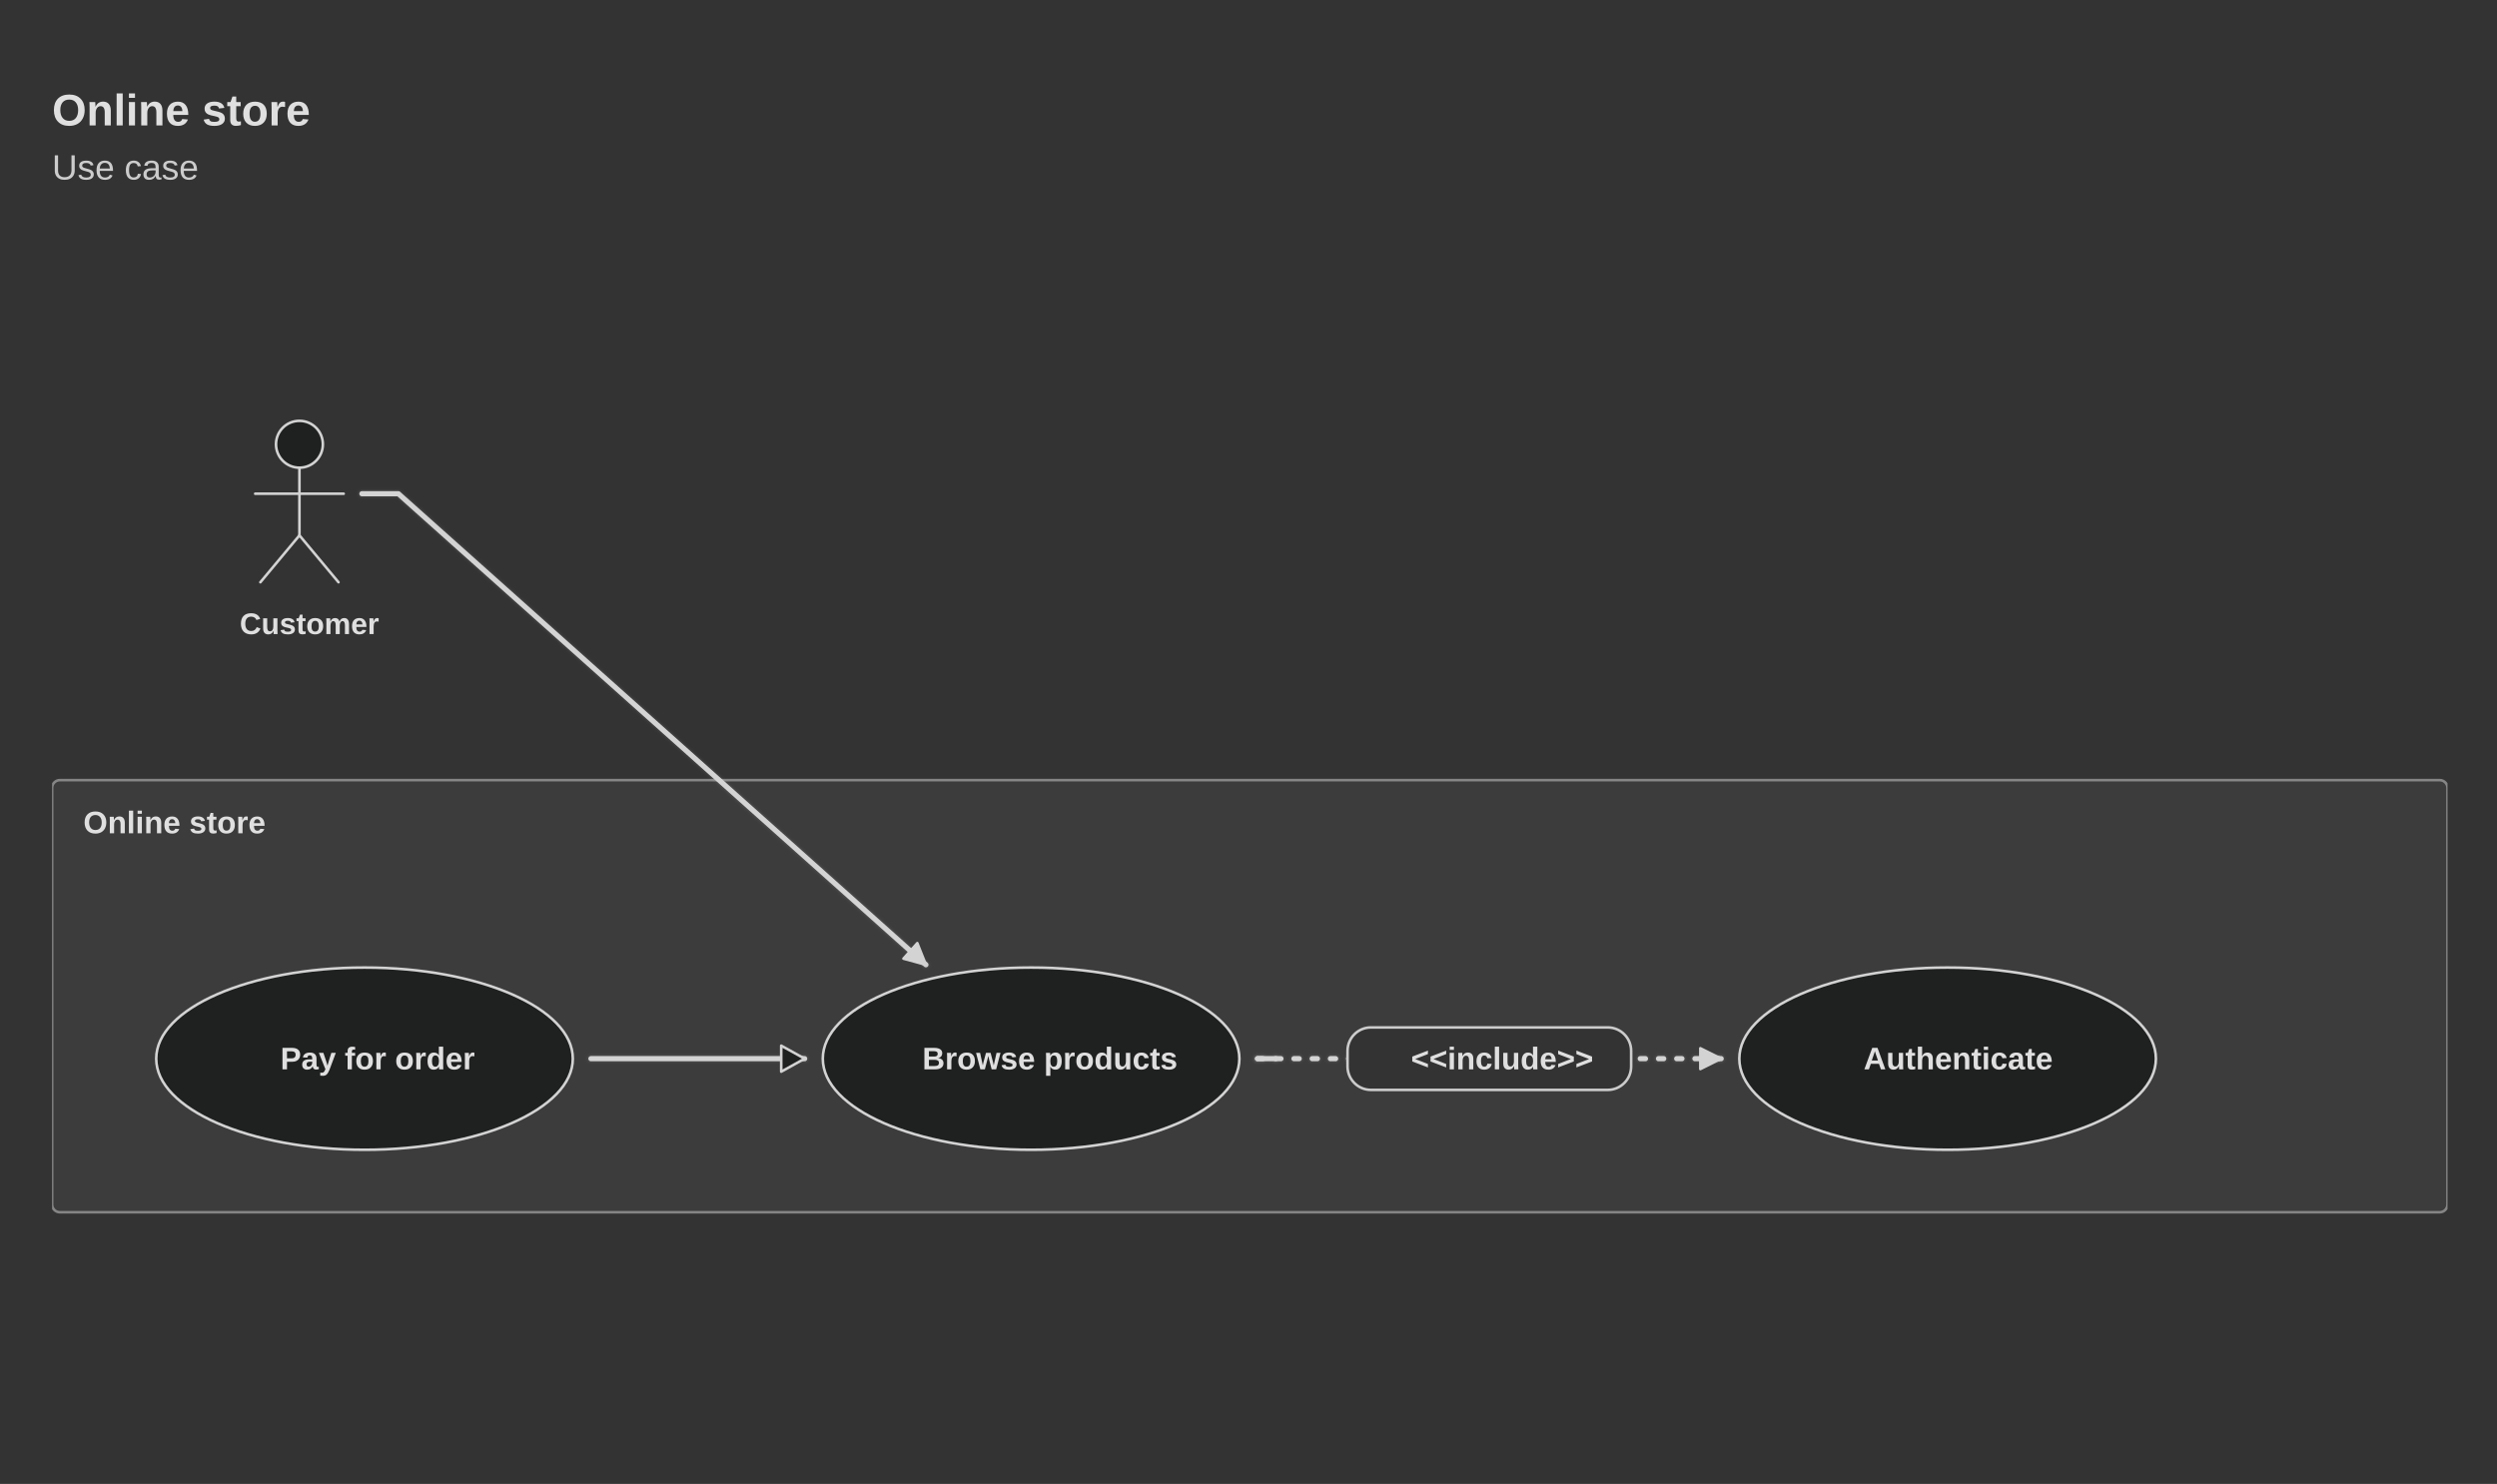
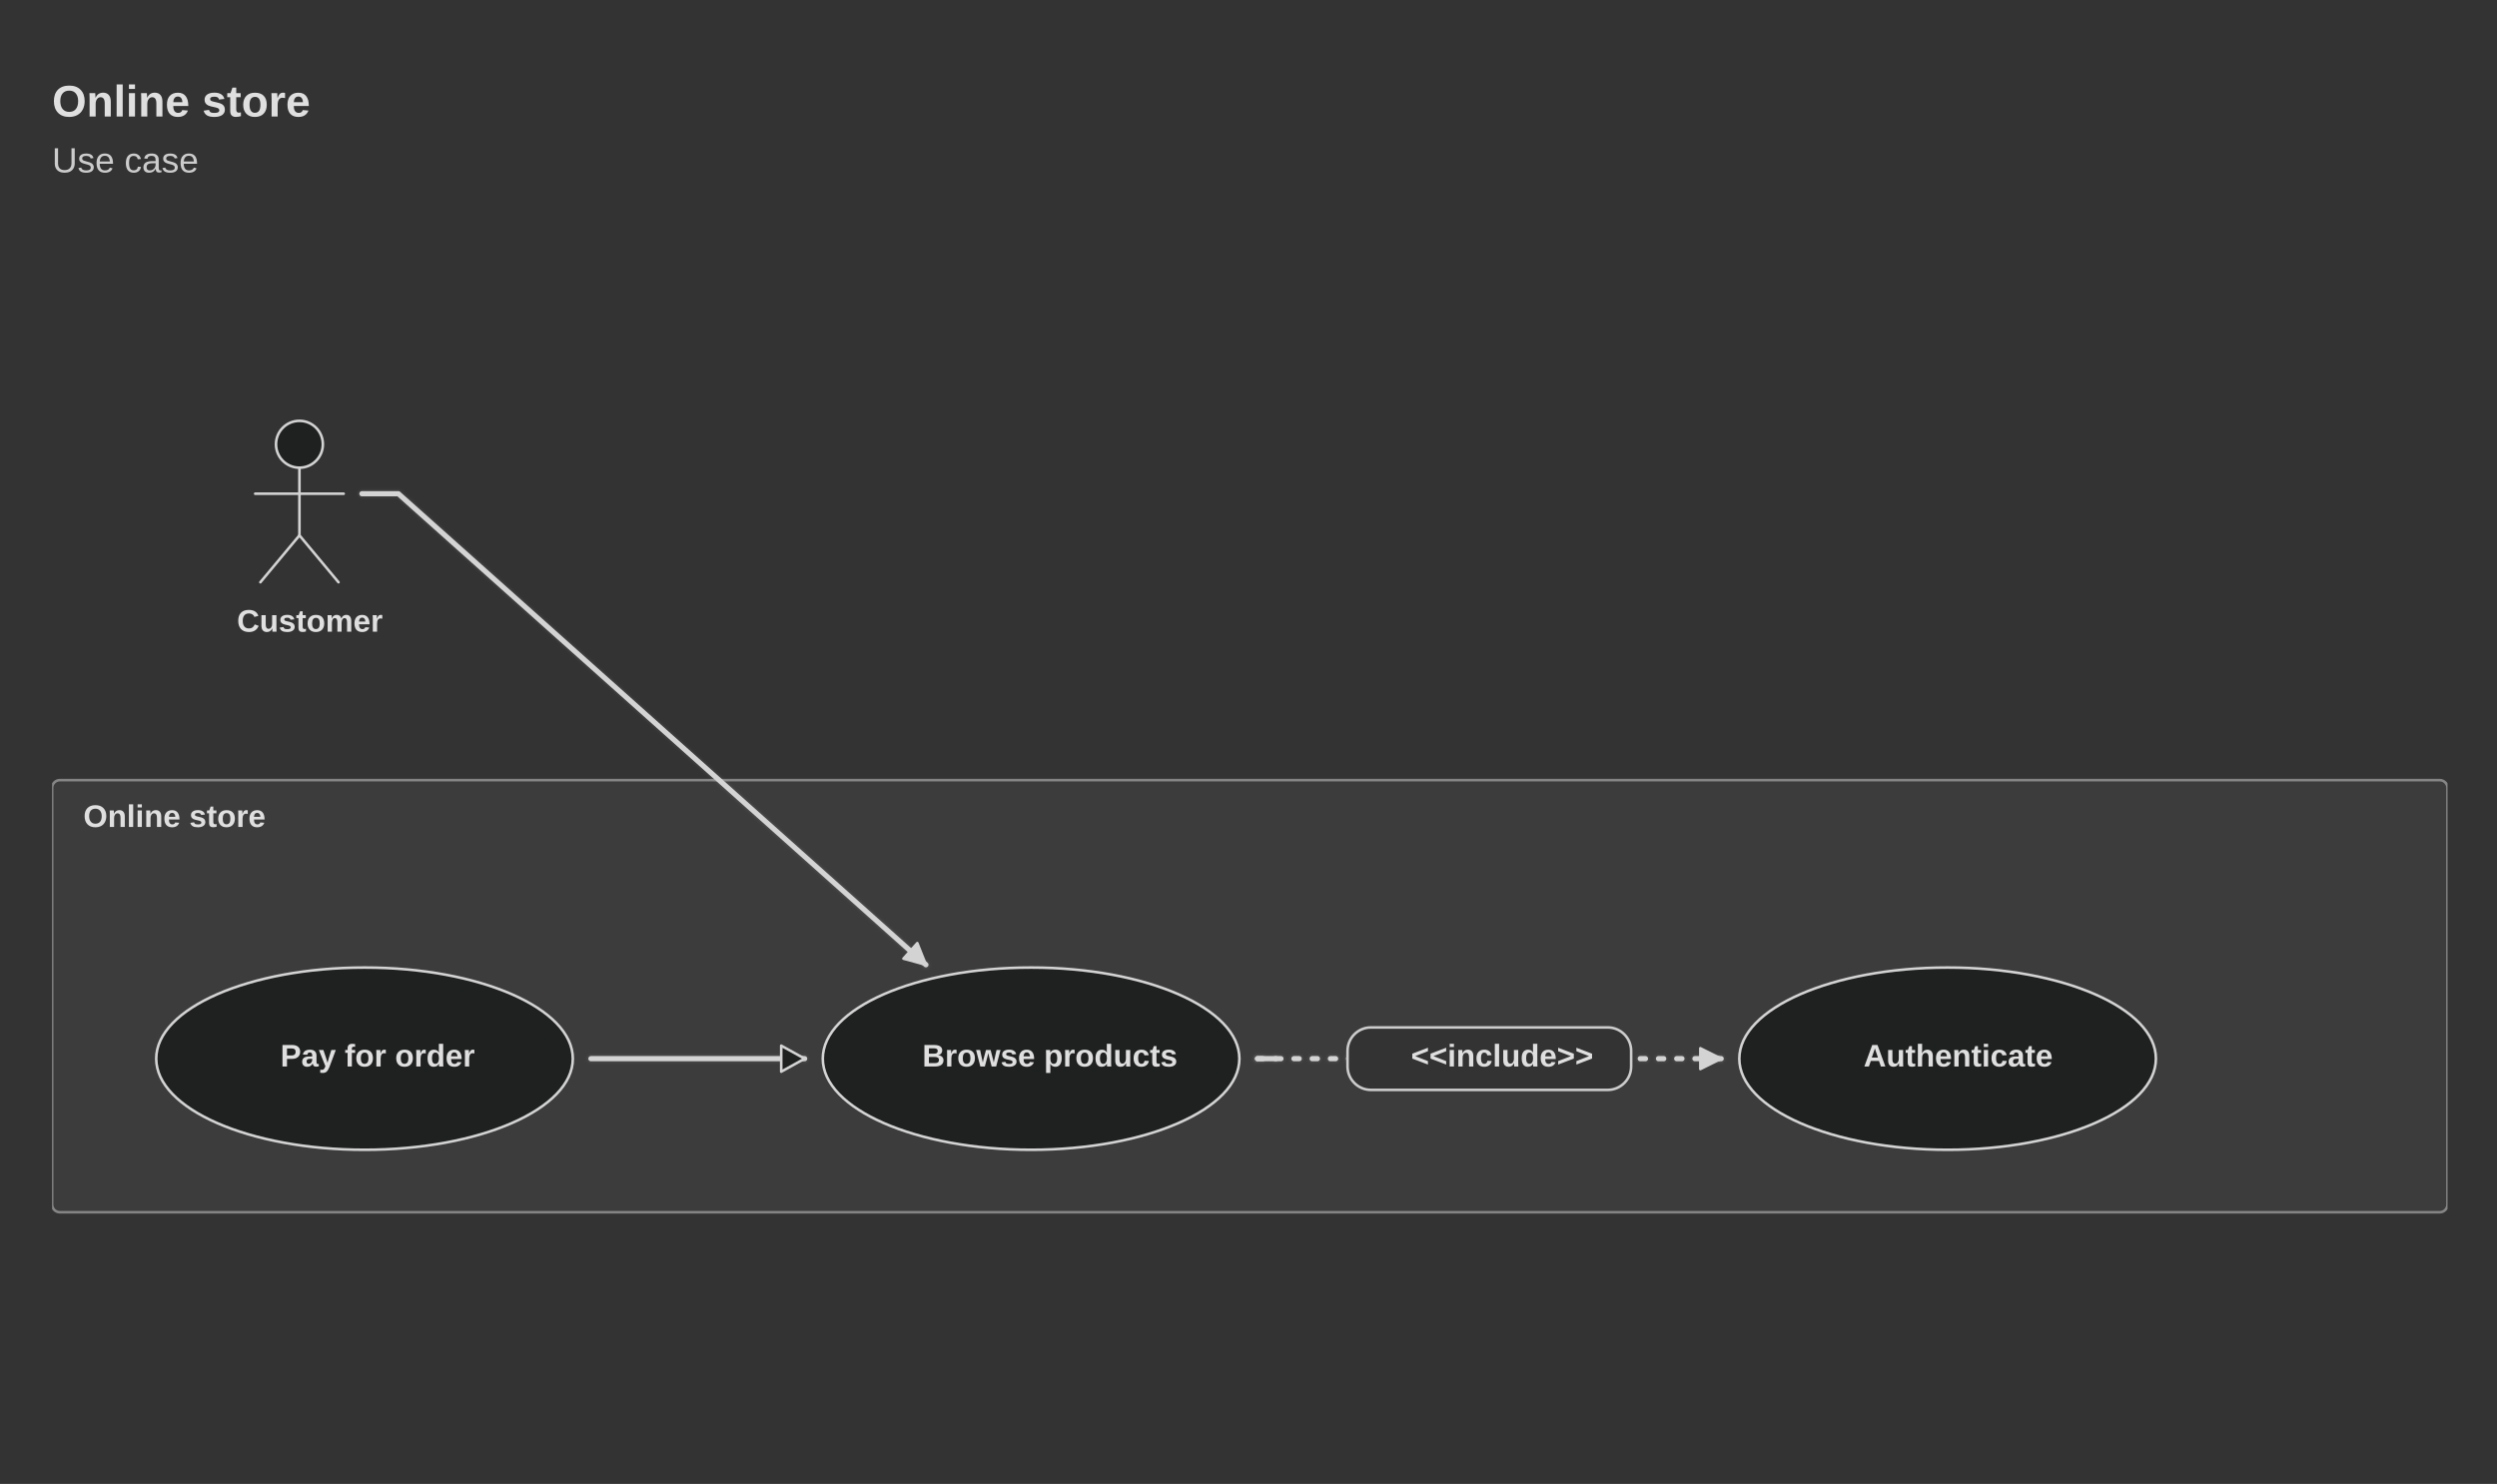
<svg xmlns="http://www.w3.org/2000/svg" width="959" height="570" viewBox="12 0 959 570" stroke-linecap="round" stroke-linejoin="round" style="max-width:100%;height:auto;display:block" role="img" aria-label="Online store" aria-labelledby="cfx-mm-usecase-d-title" aria-describedby="cfx-mm-usecase-d-description">
  <defs>
    <clipPath id="cfx-mm-usecase-d-clip-1" clipPathUnits="userSpaceOnUse">
      <rect x="32" y="32" width="920" height="506" />
    </clipPath>
    <clipPath id="cfx-mm-usecase-d-clip-10" clipPathUnits="userSpaceOnUse">
      <rect x="32" y="83.65" width="920" height="454.35" />
    </clipPath>
  </defs>
  <rect x="0" y="0" width="984" height="570" rx="0" data-cfx-role="background" fill="#333333" stroke="none" stroke-width="1" />
  <g clip-path="url(#cfx-mm-usecase-d-clip-1)">
    <g data-cfx-role="frame-heading-source" data-cfx-authored-font-request="Calibri, Carlito, Segoe UI, Arial, system-ui, sans-serif|700|normal|17|">
      <g data-cfx-role="frame-heading">
-         <text x="32" y="48.187" font-family="Calibri, Carlito, Segoe UI, Arial, system-ui, sans-serif" font-size="17" font-weight="700" font-style="normal" fill="#E0DFDF" xml:space="preserve" style="white-space:pre;font-language-override:normal;font-palette:normal">Online store</text>
+         <text x="32" y="44.75" font-family="Calibri, Carlito, Segoe UI, Arial, system-ui, sans-serif" font-size="17" font-weight="700" font-style="normal" fill="#E0DFDF" xml:space="preserve" style="white-space:pre;font-language-override:normal;font-palette:normal">Online store</text>
      </g>
    </g>
    <g data-cfx-role="frame-heading-source" data-cfx-authored-font-request="Calibri, Carlito, Segoe UI, Arial, system-ui, sans-serif|400|normal|13.5|">
      <g data-cfx-role="frame-heading">
-         <text x="32" y="68.954" font-family="Calibri, Carlito, Segoe UI, Arial, system-ui, sans-serif" font-size="13.5" font-weight="400" font-style="normal" fill="#CCCCCC" xml:space="preserve" style="white-space:pre;font-language-override:normal;font-palette:normal">Use case</text>
+         <text x="32" y="66.225" font-family="Calibri, Carlito, Segoe UI, Arial, system-ui, sans-serif" font-size="13.5" font-weight="400" font-style="normal" fill="#CCCCCC" xml:space="preserve" style="white-space:pre;font-language-override:normal;font-palette:normal">Use case</text>
      </g>
    </g>
  </g>
  <g id="cfx-mm-usecase-d-node-9" data-cfx-source-id="mermaid-flowchart" data-cfx-role="topology" class="cfx-topology" data-canvas-surface-style="Plain" data-cfx-active-scenario="" data-cfx-map-background-style="Dots" data-cfx-projection="" data-cfx-scenario-count="0" data-cfx-scenario-ids="" data-cfx-scenarios="[]" data-cfx-viewport="" data-chart-id="mermaid-flowchart" data-fit-content-to-viewport="false" data-header-style="Standard" data-layout-direction="LeftToRight" data-layout-mode="Swimlane" data-node-surface-style="Card" data-visual-style="Default">
    <g clip-path="url(#cfx-mm-usecase-d-clip-10)">
      <g id="cfx-mm-usecase-d-node-11" data-cfx-source-id="Store" data-cfx-role="topology-group" class="cfx-topology__group cfx-mermaid-subgraph" data-cfx-meta-mermaid-direction="None" data-cfx-meta-mermaid-id="Store" data-cfx-meta-mermaid-nodes="Browse,Pay,Authenticate" data-cfx-meta-mermaid-order="0" data-cfx-meta-mermaid-source-line="7" data-cfx-meta-mermaid-title="Online store" data-cfx-selected="false" data-cfx-status="Unknown" data-group-applied-layout-policy="Auto" data-group-color="" data-group-id="Store" data-group-label="Online store" data-group-layout-direction="" data-group-layout-policy="Auto" data-group-symbol="" data-parent-group-id="" data-scenario-ids="" data-scenario-step-indices="">
        <rect x="32" y="299.65" width="920" height="166" rx="3" data-cfx-role="topology-group-surface" fill="rgba(211,211,211,0.059)" stroke="rgba(211,211,211,0.502)" stroke-width="1" />
        <g data-cfx-role="topology-group-label">
-           <text x="44" y="320.076" font-family="Calibri, Carlito, Segoe UI, Arial, system-ui, sans-serif" font-size="12" font-weight="600" font-style="normal" fill="#E0DFDF" xml:space="preserve" style="white-space:pre;font-language-override:normal;font-palette:normal">Online store</text>
+           <text x="44" y="317.65" font-family="Calibri, Carlito, Segoe UI, Arial, system-ui, sans-serif" font-size="12" font-weight="600" font-style="normal" fill="#E0DFDF" xml:space="preserve" style="white-space:pre;font-language-override:normal;font-palette:normal">Online store</text>
        </g>
      </g>
      <g id="cfx-mm-usecase-d-node-15" data-cfx-source-id="mermaid-edge-0" data-cfx-role="topology-edge" class="cfx-topology__edge" data-cfx-meta-mermaid-operator="--&gt;" data-cfx-meta-mermaid-order="0" data-cfx-meta-mermaid-source="Customer" data-cfx-meta-mermaid-source-column="1" data-cfx-meta-mermaid-source-line="12" data-cfx-meta-mermaid-target="Browse" data-cfx-selected="false" data-cfx-status="Unknown" data-direction="Forward" data-edge-color="" data-edge-dash-pattern="" data-edge-emphasis="Normal" data-edge-id="mermaid-edge-0" data-edge-kind="Dependency" data-edge-label="" data-edge-layout-inference="none" data-edge-line-style="Solid" data-edge-minimum-rank-span="1" data-edge-muted="false" data-edge-render-order="0" data-edge-routing-priority="0" data-edge-secondary-label="" data-edge-tertiary-label="" data-label-offset-x="0" data-label-offset-y="0" data-route-candidate-count="1" data-route-corridor="default" data-route-curve="Straight" data-route-end-x="367.6030178665661" data-route-end-y="370.5753287121187" data-route-fallback-reason="not-obstacle-aware" data-route-label-obstacle-hits="0" data-route-lane="0" data-route-obstacle-count="4" data-route-obstacle-hits="0" data-route-offset="0" data-route-overlap-score="0" data-route-segment-count="2" data-route-start-x="151" data-route-start-y="189.65" data-route-strategy="Straight" data-scenario-ids="" data-scenario-step-indices="" data-source-group-id="" data-source-label="" data-source-marker="None" data-source-node-id="Customer" data-source-port="Auto" data-source-port-id="" data-target-group-id="Store" data-target-label="" data-target-marker="Arrow" data-target-node-id="Browse" data-target-port="Auto" data-target-port-id="" data-waypoint-count="0">
        <path d="M 151 189.65 L 165 189.65 L 367.603 370.575" data-cfx-role="topology-edge-line-ambient-halo" fill="none" stroke="rgba(211,211,211,0.016)" stroke-width="4.4" />
        <path d="M 151 189.65 L 165 189.65 L 367.603 370.575" data-cfx-role="topology-edge-line-halo" fill="none" stroke="rgba(211,211,211,0.055)" stroke-width="3.2" />
        <path d="M 151 189.65 L 165 189.65 L 367.603 370.575" data-cfx-role="topology-edge-line" fill="none" stroke="#D3D3D3" stroke-width="2" />
        <path d="M 151 189.65 L 165 189.65 L 367.603 370.575" data-cfx-role="topology-edge-line-highlight" fill="none" stroke="rgba(255,255,255,0.035)" stroke-width="1" />
        <path d="M 367.603 370.575 L 364.3 362.263 L 358.972 368.23 Z" data-cfx-role="topology-marker" fill="#D3D3D3" stroke="#D3D3D3" stroke-width="1" fill-rule="evenodd" />
      </g>
      <g id="cfx-mm-usecase-d-node-22" data-cfx-source-id="mermaid-edge-1" data-cfx-role="topology-edge" class="cfx-topology__edge" data-cfx-meta-mermaid-label="&lt;&lt;include&gt;&gt;" data-cfx-meta-mermaid-operator="-.-&gt;" data-cfx-meta-mermaid-order="1" data-cfx-meta-mermaid-source="Browse" data-cfx-meta-mermaid-source-column="1" data-cfx-meta-mermaid-source-line="13" data-cfx-meta-mermaid-target="Authenticate" data-cfx-selected="false" data-cfx-status="Unknown" data-direction="Forward" data-edge-color="" data-edge-dash-pattern="" data-edge-emphasis="Normal" data-edge-id="mermaid-edge-1" data-edge-kind="Dependency" data-edge-label="&lt;&lt;include&gt;&gt;" data-edge-layout-inference="none" data-edge-line-style="Dotted" data-edge-minimum-rank-span="2" data-edge-muted="false" data-edge-render-order="1" data-edge-routing-priority="0" data-edge-secondary-label="" data-edge-tertiary-label="" data-label-offset-x="0" data-label-offset-y="0" data-route-candidate-count="1" data-route-corridor="default" data-route-curve="Straight" data-route-end-x="673.032335485727" data-route-end-y="406.65" data-route-fallback-reason="not-obstacle-aware" data-route-label-obstacle-hits="0" data-route-lane="0" data-route-obstacle-count="3" data-route-obstacle-hits="0" data-route-offset="0" data-route-overlap-score="0" data-route-segment-count="1" data-route-start-x="494.9576645142732" data-route-start-y="406.65" data-route-strategy="Straight" data-scenario-ids="" data-scenario-step-indices="" data-source-group-id="Store" data-source-label="" data-source-marker="None" data-source-node-id="Browse" data-source-port="Auto" data-source-port-id="" data-target-group-id="Store" data-target-label="" data-target-marker="Arrow" data-target-node-id="Authenticate" data-target-port="Auto" data-target-port-id="" data-waypoint-count="0">
        <path d="M 494.958 406.65 L 673.032 406.65" data-cfx-role="topology-edge-line-ambient-halo" fill="none" stroke="rgba(211,211,211,0.016)" stroke-width="4.4" stroke-dasharray="2 5" />
        <path d="M 494.958 406.65 L 673.032 406.65" data-cfx-role="topology-edge-line-halo" fill="none" stroke="rgba(211,211,211,0.055)" stroke-width="3.2" stroke-dasharray="2 5" />
        <path d="M 494.958 406.65 L 673.032 406.65" data-cfx-role="topology-edge-line" fill="none" stroke="#D3D3D3" stroke-width="2" stroke-dasharray="2 5" />
        <path d="M 494.958 406.65 L 673.032 406.65" data-cfx-role="topology-edge-line-highlight" fill="none" stroke="rgba(255,255,255,0.035)" stroke-width="1" stroke-dasharray="2 5" />
        <path d="M 494.958 406.65 L 501.958 406.65" data-cfx-role="topology-edge-endpoint-connector" fill="none" stroke="rgba(211,211,211,0.016)" stroke-width="4.4" />
        <path d="M 494.958 406.65 L 501.958 406.65" data-cfx-role="topology-edge-endpoint-connector" fill="none" stroke="rgba(211,211,211,0.055)" stroke-width="3.2" />
        <path d="M 494.958 406.65 L 501.958 406.65" data-cfx-role="topology-edge-endpoint-connector" fill="none" stroke="#D3D3D3" stroke-width="2" />
        <path d="M 494.958 406.65 L 501.958 406.65" data-cfx-role="topology-edge-endpoint-connector" fill="none" stroke="rgba(255,255,255,0.035)" stroke-width="1" />
        <path d="M 673.032 406.65 L 666.032 406.65" data-cfx-role="topology-edge-endpoint-connector" fill="none" stroke="rgba(211,211,211,0.016)" stroke-width="4.4" />
        <path d="M 673.032 406.65 L 666.032 406.65" data-cfx-role="topology-edge-endpoint-connector" fill="none" stroke="rgba(211,211,211,0.055)" stroke-width="3.2" />
        <path d="M 673.032 406.65 L 666.032 406.65" data-cfx-role="topology-edge-endpoint-connector" fill="none" stroke="#D3D3D3" stroke-width="2" />
        <path d="M 673.032 406.65 L 666.032 406.65" data-cfx-role="topology-edge-endpoint-connector" fill="none" stroke="rgba(255,255,255,0.035)" stroke-width="1" />
        <path d="M 673.032 406.65 L 665.032 402.65 L 665.032 410.65 Z" data-cfx-role="topology-marker" fill="#D3D3D3" stroke="#D3D3D3" stroke-width="1" fill-rule="evenodd" />
      </g>
      <g id="cfx-mm-usecase-d-node-37" data-cfx-source-id="mermaid-edge-2" data-cfx-role="topology-edge" class="cfx-topology__edge" data-cfx-meta-mermaid-operator="--|&gt;" data-cfx-meta-mermaid-order="2" data-cfx-meta-mermaid-source="Pay" data-cfx-meta-mermaid-source-column="1" data-cfx-meta-mermaid-source-line="14" data-cfx-meta-mermaid-target="Browse" data-cfx-selected="false" data-cfx-status="Unknown" data-direction="Forward" data-edge-color="" data-edge-dash-pattern="" data-edge-emphasis="Normal" data-edge-id="mermaid-edge-2" data-edge-kind="Dependency" data-edge-label="" data-edge-layout-inference="none" data-edge-line-style="Solid" data-edge-minimum-rank-span="1" data-edge-muted="false" data-edge-render-order="2" data-edge-routing-priority="0" data-edge-secondary-label="" data-edge-tertiary-label="" data-label-offset-x="0" data-label-offset-y="0" data-route-candidate-count="1" data-route-corridor="default" data-route-curve="Straight" data-route-end-x="321.03233548572706" data-route-end-y="406.65" data-route-fallback-reason="not-obstacle-aware" data-route-label-obstacle-hits="0" data-route-lane="0" data-route-obstacle-count="4" data-route-obstacle-hits="0" data-route-offset="0" data-route-overlap-score="0" data-route-segment-count="1" data-route-start-x="238.95766451427318" data-route-start-y="406.65" data-route-strategy="Straight" data-scenario-ids="" data-scenario-step-indices="" data-source-group-id="Store" data-source-label="" data-source-marker="None" data-source-node-id="Pay" data-source-port="Auto" data-source-port-id="" data-target-group-id="Store" data-target-label="" data-target-marker="OpenTriangle" data-target-node-id="Browse" data-target-port="Auto" data-target-port-id="" data-waypoint-count="0">
        <path d="M 238.958 406.65 L 321.032 406.65" data-cfx-role="topology-edge-line-ambient-halo" fill="none" stroke="rgba(211,211,211,0.016)" stroke-width="4.4" />
        <path d="M 238.958 406.65 L 321.032 406.65" data-cfx-role="topology-edge-line-halo" fill="none" stroke="rgba(211,211,211,0.055)" stroke-width="3.2" />
        <path d="M 238.958 406.65 L 321.032 406.65" data-cfx-role="topology-edge-line" fill="none" stroke="#D3D3D3" stroke-width="2" />
        <path d="M 238.958 406.65 L 321.032 406.65" data-cfx-role="topology-edge-line-highlight" fill="none" stroke="rgba(255,255,255,0.035)" stroke-width="1" />
        <path d="M 321.032 406.65 L 312.032 401.65 L 312.032 411.65 Z" data-cfx-role="topology-marker" fill="#1F2020" stroke="#D3D3D3" stroke-width="1" fill-rule="evenodd" />
      </g>
      <g id="cfx-mm-usecase-d-node-44" data-cfx-source-id="mermaid-edge-1-label" data-cfx-role="topology-edge-label" class="cfx-topology__edge-label" data-cfx-status="Unknown" data-edge-id="mermaid-edge-1" data-edge-label-render-order="1" data-edge-render-order="1" data-label-anchor-node-id="" data-label-anchor-override="false" data-label-anchor-x="583.9950000000001" data-label-anchor-y="406.65" data-label-clearance="false" data-label-height="24" data-label-leader="false" data-label-line-count="1" data-label-width="108.91636363636363" data-label-x="583.9950000000001" data-label-y="406.65">
        <rect x="529.537" y="394.65" width="108.916" height="24" rx="9" data-cfx-role="topology-edge-label-surface" fill="#333333" stroke="#CCCCCC" stroke-width="1" />
        <g data-cfx-role="topology-edge-label-text">
-           <text x="553.904" y="410.752" font-family="Calibri, Carlito, Segoe UI, Arial, system-ui, sans-serif" font-size="12" font-weight="600" font-style="normal" fill="#E0DFDF" xml:space="preserve" style="white-space:pre;font-language-override:normal;font-palette:normal">&lt;&lt;include&gt;&gt;</text>
+           <text x="553.904" y="409.65" font-family="Calibri, Carlito, Segoe UI, Arial, system-ui, sans-serif" font-size="12" font-weight="600" font-style="normal" fill="#E0DFDF" xml:space="preserve" style="white-space:pre;font-language-override:normal;font-palette:normal">&lt;&lt;include&gt;&gt;</text>
        </g>
      </g>
      <g id="cfx-mm-usecase-d-node-48" data-cfx-source-id="Customer" data-cfx-role="topology-node" class="cfx-topology__node cfx-mermaid-node cfx-mermaid-shape-actor" data-cfx-meta-layer="0" data-cfx-meta-layout-rankhintsapplied="true" data-cfx-meta-mermaid-id="Customer" data-cfx-meta-mermaid-label="Customer" data-cfx-meta-mermaid-layer="0" data-cfx-meta-mermaid-order="0" data-cfx-meta-mermaid-shape="Actor" data-cfx-meta-mermaid-shapetoken="actor" data-cfx-meta-mermaid-source-column="7" data-cfx-meta-mermaid-source-line="6" data-cfx-selected="false" data-cfx-status="Unknown" data-group-id="" data-group-label="" data-node-badge="" data-node-detail-count="0" data-node-display-mode="Card" data-node-id="Customer" data-node-kind="Generic" data-node-label="Customer" data-node-shape="Actor" data-scenario-ids="" data-scenario-step-indices="">
        <path d="M 127 161.65 C 131.971 161.65 136 165.679 136 170.65 C 136 175.621 131.971 179.65 127 179.65 C 122.029 179.65 118 175.621 118 170.65 C 118 165.679 122.029 161.65 127 161.65 Z" data-cfx-role="topology-node-surface" fill="#1F2020" stroke="#D3D3D3" stroke-width="1" fill-rule="evenodd" />
        <path d="M 127 179.65 L 127 205.65" data-cfx-role="topology-node-surface" fill="none" stroke="#D3D3D3" stroke-width="1" />
        <path d="M 110 189.65 L 144 189.65" data-cfx-role="topology-node-surface" fill="none" stroke="#D3D3D3" stroke-width="1" />
        <path d="M 112 223.65 L 127 205.65 L 142 223.65" data-cfx-role="topology-node-surface" fill="none" stroke="#D3D3D3" stroke-width="1" />
        <g id="cfx-mm-usecase-d-node-53" data-cfx-source-id="Customer-label-0" data-cfx-role="topology-node-label">
-           <text x="104.061" y="243.57" font-family="Calibri, Carlito, Segoe UI, Arial, system-ui, sans-serif" font-size="11.468" font-weight="600" font-style="normal" fill="#E0DFDF" xml:space="preserve" style="white-space:pre;font-language-override:normal;font-palette:normal">Customer</text>
+           <text x="102.997" y="242.65" font-family="Calibri, Carlito, Segoe UI, Arial, system-ui, sans-serif" font-size="12" font-weight="600" font-style="normal" fill="#E0DFDF" xml:space="preserve" style="white-space:pre;font-language-override:normal;font-palette:normal">Customer</text>
        </g>
      </g>
      <g id="cfx-mm-usecase-d-node-55" data-cfx-source-id="Browse" data-cfx-role="topology-node" class="cfx-topology__node cfx-mermaid-node cfx-mermaid-shape-ellipse" data-cfx-meta-layer="1" data-cfx-meta-layout-rankhintsapplied="true" data-cfx-meta-mermaid-id="Browse" data-cfx-meta-mermaid-label="Browse products" data-cfx-meta-mermaid-layer="1" data-cfx-meta-mermaid-order="1" data-cfx-meta-mermaid-shape="Ellipse" data-cfx-meta-mermaid-shapetoken="ellipse" data-cfx-meta-mermaid-source-column="2" data-cfx-meta-mermaid-source-line="8" data-cfx-meta-mermaid-subgraph="Store" data-cfx-selected="false" data-cfx-status="Unknown" data-group-id="Store" data-group-label="Online store" data-node-badge="" data-node-detail-count="0" data-node-display-mode="Card" data-node-id="Browse" data-node-kind="Generic" data-node-label="Browse products" data-node-shape="Ellipse" data-scenario-ids="" data-scenario-step-indices="">
        <path d="M 408 371.65 C 452.183 371.65 488 387.32 488 406.65 C 488 425.98 452.183 441.65 408 441.65 C 363.817 441.65 328 425.98 328 406.65 C 328 387.32 363.817 371.65 408 371.65 Z" data-cfx-role="topology-node-surface" fill="#1F2020" stroke="#D3D3D3" stroke-width="1" fill-rule="evenodd" />
        <g id="cfx-mm-usecase-d-node-57" data-cfx-source-id="Browse-label" data-cfx-role="topology-node-label">
-           <text x="366.231" y="410.752" font-family="Calibri, Carlito, Segoe UI, Arial, system-ui, sans-serif" font-size="12" font-weight="600" font-style="normal" fill="#E0DFDF" xml:space="preserve" style="white-space:pre;font-language-override:normal;font-palette:normal">Browse products</text>
+           <text x="366.231" y="409.65" font-family="Calibri, Carlito, Segoe UI, Arial, system-ui, sans-serif" font-size="12" font-weight="600" font-style="normal" fill="#E0DFDF" xml:space="preserve" style="white-space:pre;font-language-override:normal;font-palette:normal">Browse products</text>
        </g>
      </g>
      <g id="cfx-mm-usecase-d-node-59" data-cfx-source-id="Pay" data-cfx-role="topology-node" class="cfx-topology__node cfx-mermaid-node cfx-mermaid-shape-ellipse" data-cfx-meta-layer="0" data-cfx-meta-layout-rankhintsapplied="true" data-cfx-meta-mermaid-id="Pay" data-cfx-meta-mermaid-label="Pay for order" data-cfx-meta-mermaid-layer="0" data-cfx-meta-mermaid-order="2" data-cfx-meta-mermaid-shape="Ellipse" data-cfx-meta-mermaid-shapetoken="ellipse" data-cfx-meta-mermaid-source-column="2" data-cfx-meta-mermaid-source-line="9" data-cfx-meta-mermaid-subgraph="Store" data-cfx-selected="false" data-cfx-status="Unknown" data-group-id="Store" data-group-label="Online store" data-node-badge="" data-node-detail-count="0" data-node-display-mode="Card" data-node-id="Pay" data-node-kind="Generic" data-node-label="Pay for order" data-node-shape="Ellipse" data-scenario-ids="" data-scenario-step-indices="">
        <path d="M 152 371.65 C 196.183 371.65 232 387.32 232 406.65 C 232 425.98 196.183 441.65 152 441.65 C 107.817 441.65 72 425.98 72 406.65 C 72 387.32 107.817 371.65 152 371.65 Z" data-cfx-role="topology-node-surface" fill="#1F2020" stroke="#D3D3D3" stroke-width="1" fill-rule="evenodd" />
        <g id="cfx-mm-usecase-d-node-61" data-cfx-source-id="Pay-label" data-cfx-role="topology-node-label">
-           <text x="119.691" y="410.752" font-family="Calibri, Carlito, Segoe UI, Arial, system-ui, sans-serif" font-size="12" font-weight="600" font-style="normal" fill="#E0DFDF" xml:space="preserve" style="white-space:pre;font-language-override:normal;font-palette:normal">Pay for order</text>
+           <text x="119.691" y="409.65" font-family="Calibri, Carlito, Segoe UI, Arial, system-ui, sans-serif" font-size="12" font-weight="600" font-style="normal" fill="#E0DFDF" xml:space="preserve" style="white-space:pre;font-language-override:normal;font-palette:normal">Pay for order</text>
        </g>
      </g>
      <g id="cfx-mm-usecase-d-node-63" data-cfx-source-id="Authenticate" data-cfx-role="topology-node" class="cfx-topology__node cfx-mermaid-node cfx-mermaid-shape-ellipse" data-cfx-meta-layer="3" data-cfx-meta-layout-rankhintsapplied="true" data-cfx-meta-mermaid-id="Authenticate" data-cfx-meta-mermaid-label="Authenticate" data-cfx-meta-mermaid-layer="2" data-cfx-meta-mermaid-order="3" data-cfx-meta-mermaid-shape="Ellipse" data-cfx-meta-mermaid-shapetoken="ellipse" data-cfx-meta-mermaid-source-column="2" data-cfx-meta-mermaid-source-line="10" data-cfx-meta-mermaid-subgraph="Store" data-cfx-selected="false" data-cfx-status="Unknown" data-group-id="Store" data-group-label="Online store" data-node-badge="" data-node-detail-count="0" data-node-display-mode="Card" data-node-id="Authenticate" data-node-kind="Generic" data-node-label="Authenticate" data-node-shape="Ellipse" data-scenario-ids="" data-scenario-step-indices="">
        <path d="M 760 371.65 C 804.183 371.65 840 387.32 840 406.65 C 840 425.98 804.183 441.65 760 441.65 C 715.817 441.65 680 425.98 680 406.65 C 680 387.32 715.817 371.65 760 371.65 Z" data-cfx-role="topology-node-surface" fill="#1F2020" stroke="#D3D3D3" stroke-width="1" fill-rule="evenodd" />
        <g id="cfx-mm-usecase-d-node-65" data-cfx-source-id="Authenticate-label" data-cfx-role="topology-node-label">
-           <text x="727.738" y="410.752" font-family="Calibri, Carlito, Segoe UI, Arial, system-ui, sans-serif" font-size="12" font-weight="600" font-style="normal" fill="#E0DFDF" xml:space="preserve" style="white-space:pre;font-language-override:normal;font-palette:normal">Authenticate</text>
+           <text x="727.738" y="409.65" font-family="Calibri, Carlito, Segoe UI, Arial, system-ui, sans-serif" font-size="12" font-weight="600" font-style="normal" fill="#E0DFDF" xml:space="preserve" style="white-space:pre;font-language-override:normal;font-palette:normal">Authenticate</text>
        </g>
      </g>
    </g>
  </g>
</svg>
